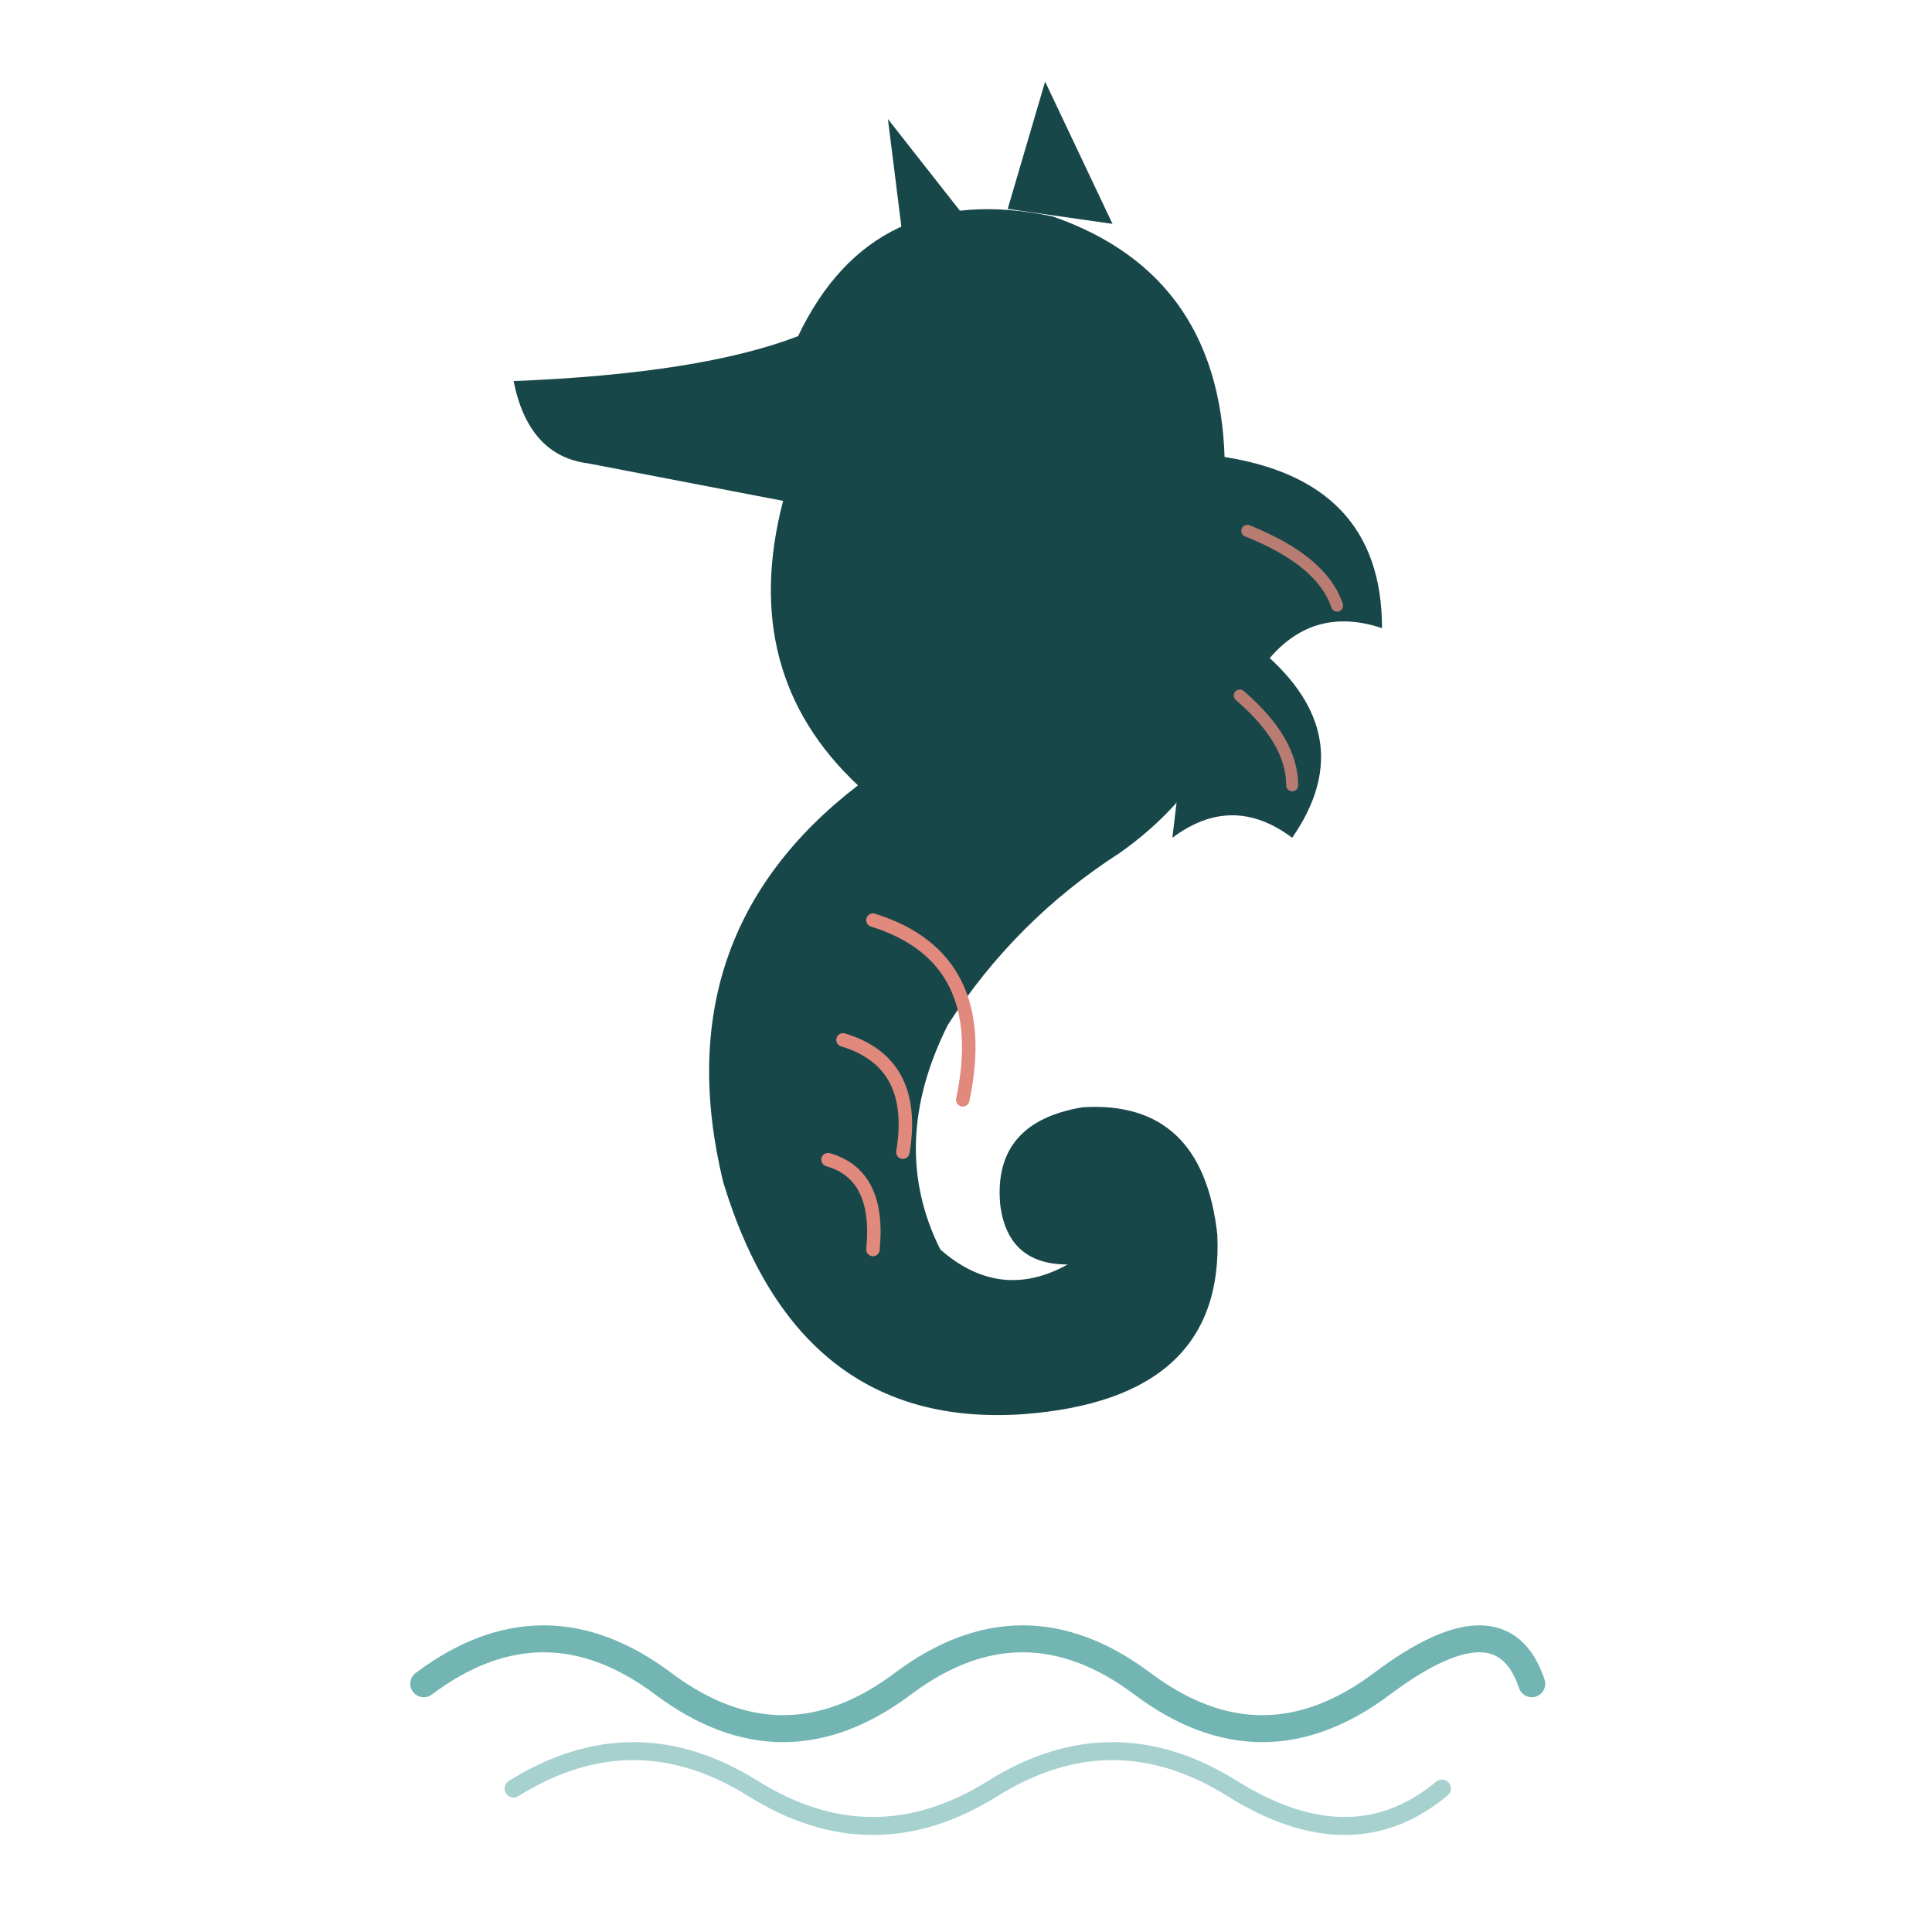
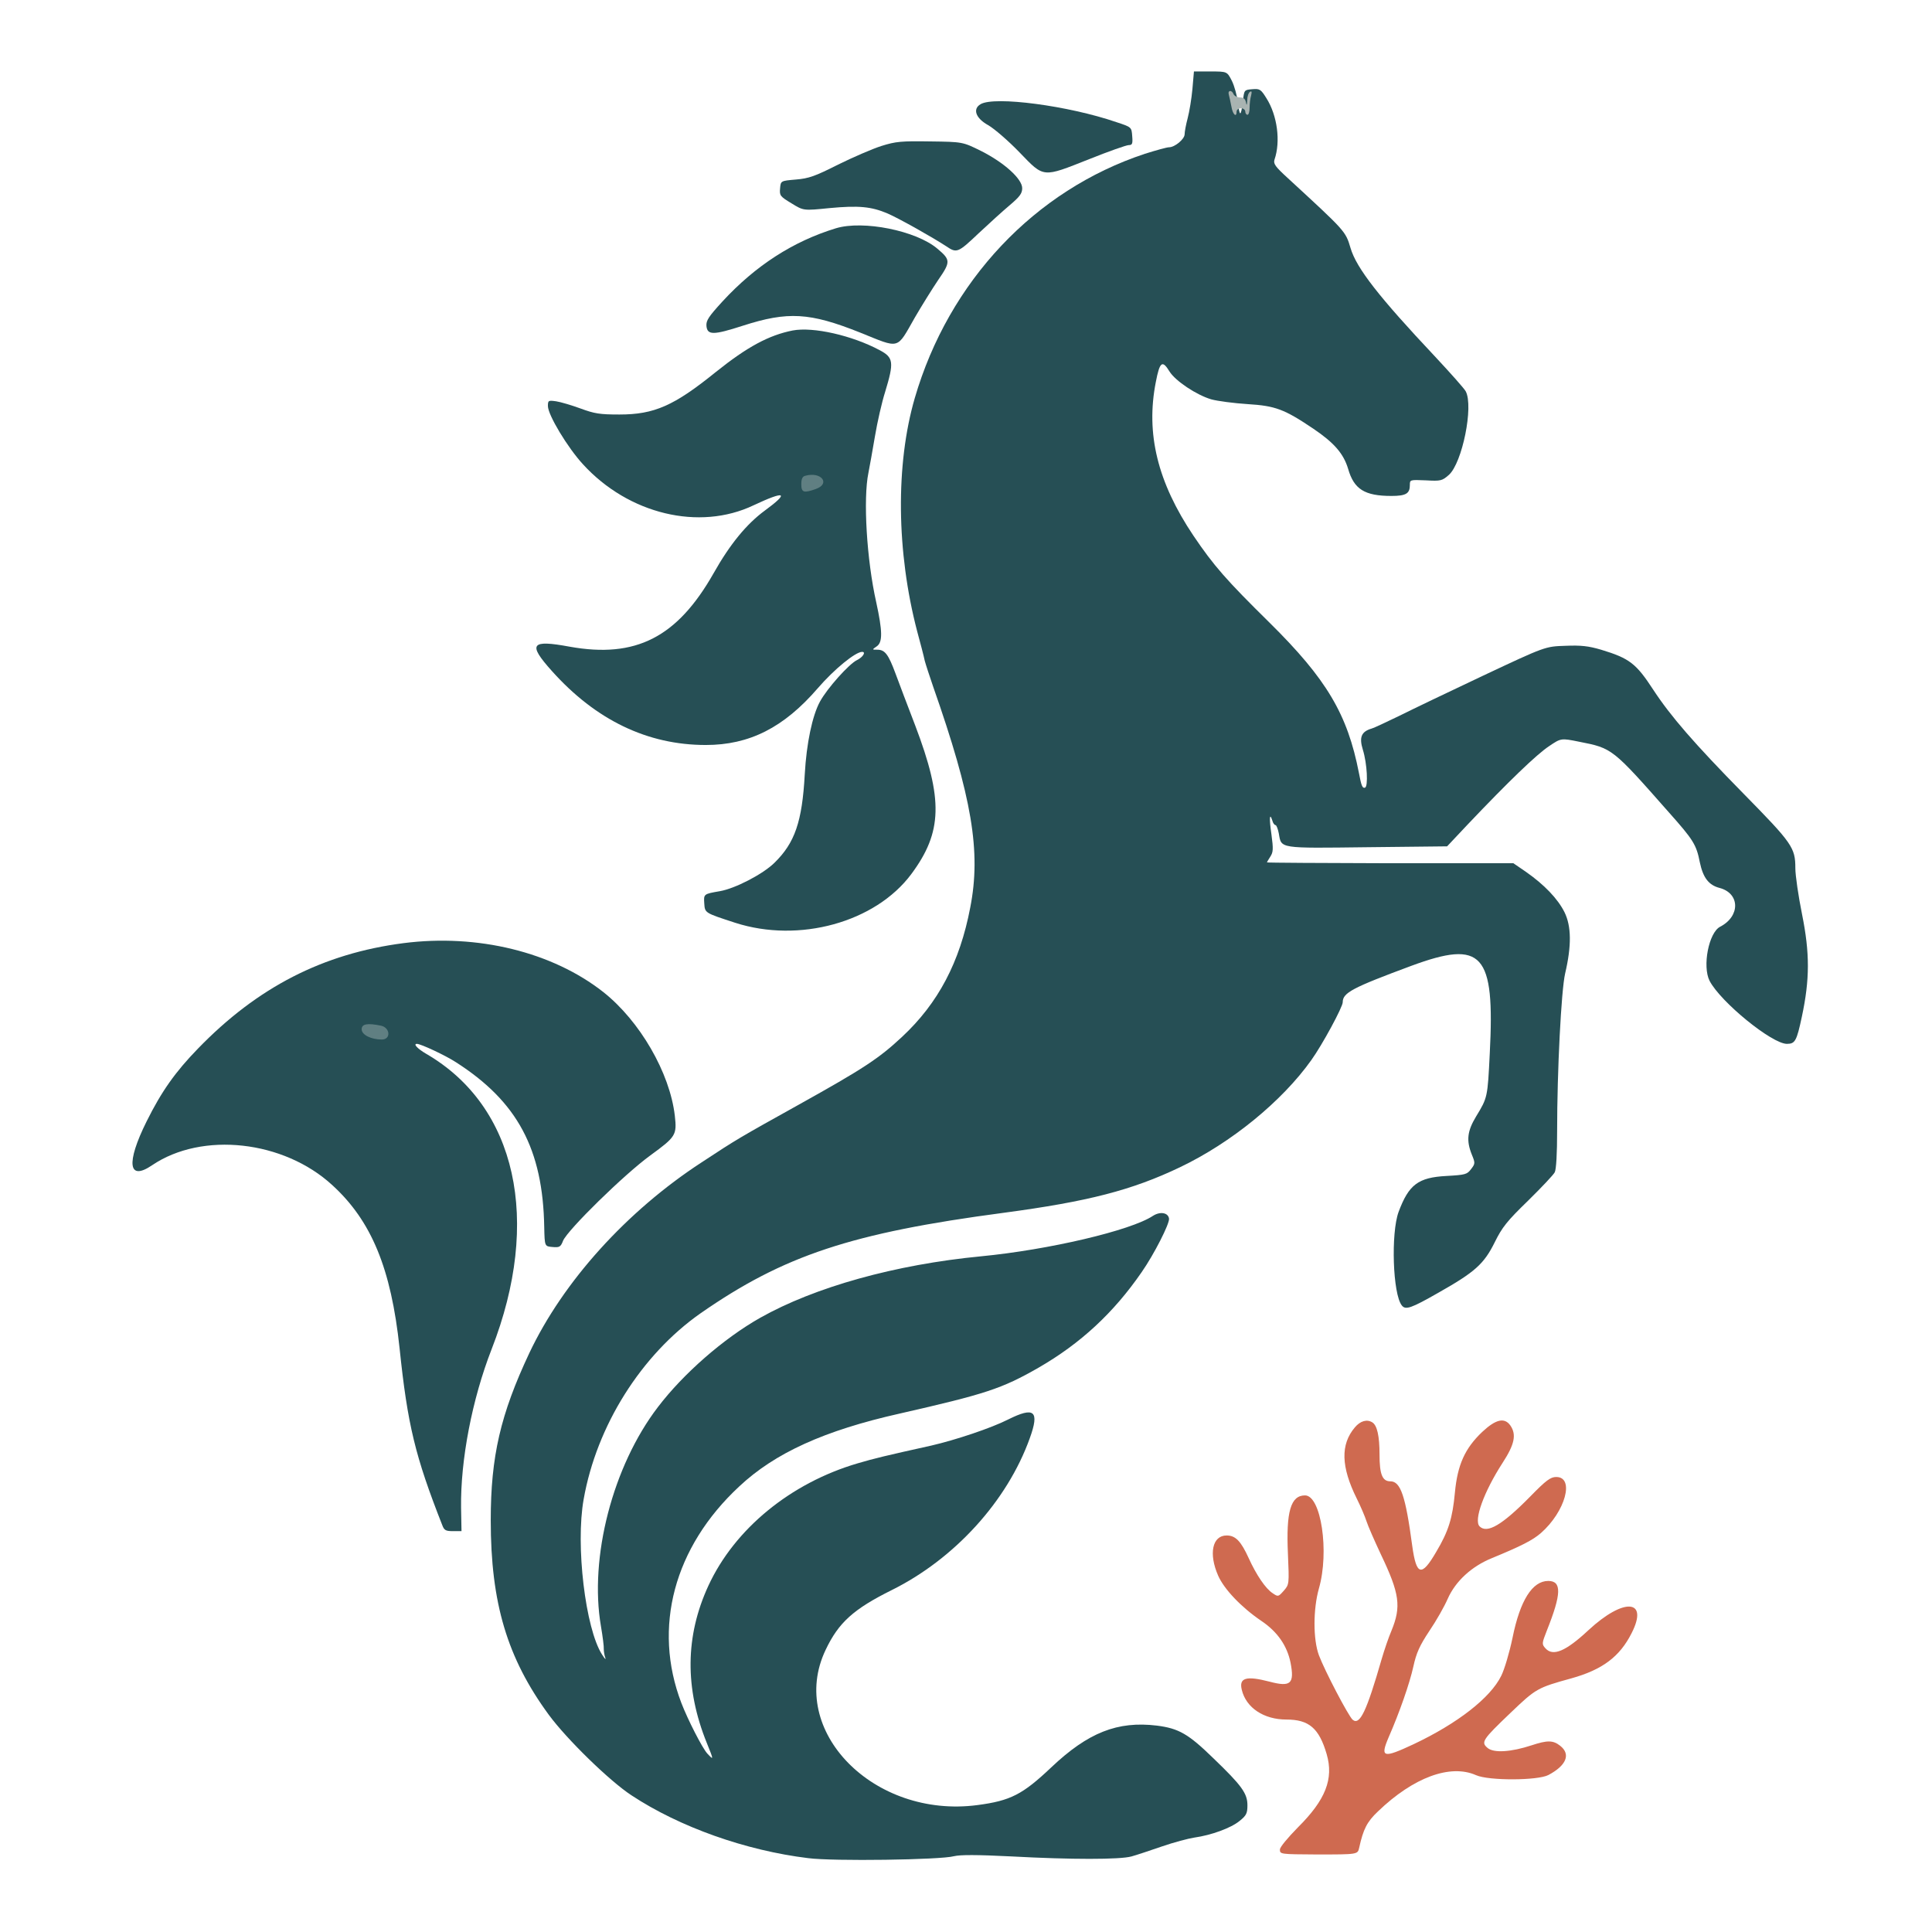
- <svg xmlns="http://www.w3.org/2000/svg" viewBox="0 0 120 120">
-   <g transform="translate(4 6) scale(.93)">
-     <path d="M24 106 Q32 100 40 106 T56 106 T72 106 T88 106 T98 106" stroke="#4FA3A0" stroke-width="1.8" fill="none" stroke-linecap="round" opacity="0.8" />
-     <path d="M30 113 Q38 108 46 113 T62 113 T78 113 T92 113" stroke="#4FA3A0" stroke-width="1.2" fill="none" stroke-linecap="round" opacity="0.5" />
-     <path d="M66 8 Q54 5.5 49 16 Q42.5 18.5 30 19 Q31 24 35 24.5 L48 27 Q45 38.5 53 46 Q40 56 44 72.5 Q49 89 64 88 Q77.5 87 77 76 Q76 67 68 67.5 Q62 68.5 62.5 74 Q63 78 67 78 Q62.5 80.5 58.5 77 Q55 70 59 62 Q63.5 55 70.5 50.5 Q82.5 42 77.5 25 Q77.5 12 66 8 Z" fill="#18474A" />
-     <path d="M77 24 Q88 25.5 88 35.5 Q83.5 34 80.5 37.5 Q86.5 43 82 49.5 Q78 46.5 74 49.5 Z" fill="#18474A" />
-     <path d="M63 7.5 L65.5 -1 L70 8.5 Z M56 9.5 L55 1.5 L60.5 8.5 Z" fill="#18474A" />
-     <path d="M54 55 Q62 57.5 60 67 M52 63 Q57 64.5 56 70.5 M51 71 Q54.5 72 54 77" stroke="#E0897C" stroke-width="0.9" fill="none" stroke-linecap="round" opacity="1" />
-     <path d="M79 29 Q84 31 85 34 M78.5 40 Q82 43 82 46" stroke="#E0897C" stroke-width="0.8" fill="none" stroke-linecap="round" opacity="0.8" />
+ <svg xmlns="http://www.w3.org/2000/svg" viewBox="157.0 -33.0 892.1 892.1">
+   <g transform="translate(0,836) scale(0.1,-0.1)" fill="#264F55">
+     <path d="M7076 8279 c-4 -44 -14 -105 -22 -135 -8 -30 -14 -63 -14 -74 0 -22 -45 -60 -72 -60 -10 0 -60 -14 -111 -30 -509 -168 -906 -589 -1063 -1128 -89 -306 -85 -710 11 -1077 15 -55 31 -116 35 -136 5 -19 23 -73 39 -120 179 -510 222 -761 171 -1020 -48 -252 -148 -441 -314 -596 -108 -101 -180 -148 -478 -314 -273 -152 -284 -158 -448 -266 -347 -226 -640 -551 -796 -881 -133 -283 -178 -477 -178 -772 0 -382 76 -636 268 -898 83 -113 281 -306 382 -372 223 -147 528 -255 816 -290 115 -15 611 -8 673 9 29 7 105 7 265 -1 276 -15 502 -15 555 0 22 6 85 27 140 46 55 19 123 37 150 41 78 11 169 44 209 77 31 25 36 35 36 72 0 55 -26 91 -157 217 -116 113 -160 138 -261 151 -182 22 -318 -32 -488 -193 -132 -125 -188 -154 -341 -174 -479 -63 -878 344 -701 716 60 127 129 189 306 277 290 144 533 411 637 701 46 127 21 147 -101 86 -77 -39 -241 -94 -354 -120 -212 -47 -262 -59 -340 -82 -310 -91 -568 -303 -689 -565 -107 -232 -110 -473 -7 -727 32 -79 32 -80 2 -48 -23 25 -90 156 -120 234 -133 348 -34 719 267 999 165 155 394 259 742 337 395 90 470 114 641 212 194 112 346 253 475 440 58 83 130 225 127 248 -4 28 -41 34 -74 13 -102 -68 -482 -157 -794 -187 -396 -38 -768 -142 -1020 -284 -168 -95 -354 -257 -472 -412 -209 -273 -318 -695 -263 -1013 8 -47 14 -94 13 -105 0 -11 3 -29 7 -40 4 -11 -3 -4 -15 15 -77 120 -123 505 -85 717 60 340 266 667 540 859 384 267 697 371 1400 464 389 52 591 104 813 210 237 113 472 305 607 495 51 71 145 245 145 267 0 44 44 67 316 168 330 122 387 59 363 -404 -10 -203 -10 -204 -63 -291 -41 -68 -46 -111 -20 -176 16 -39 16 -42 -3 -67 -19 -25 -26 -27 -114 -32 -131 -7 -174 -40 -221 -166 -36 -98 -27 -380 15 -432 17 -22 43 -13 169 59 168 95 210 132 260 233 34 69 57 98 153 191 62 61 118 120 124 132 7 13 11 88 11 190 0 278 19 650 37 728 30 128 29 218 -3 283 -31 62 -93 127 -179 187 l-57 39 -569 0 c-313 1 -569 2 -569 4 0 1 7 13 16 27 13 20 14 35 5 101 -11 76 -9 105 4 65 3 -12 10 -21 15 -21 4 0 11 -18 15 -39 12 -70 -2 -68 409 -63 l368 4 96 102 c188 198 318 323 374 360 56 38 56 38 140 21 153 -30 153 -30 414 -326 113 -127 127 -149 143 -231 15 -71 41 -105 91 -118 95 -25 96 -131 3 -179 -53 -27 -83 -183 -49 -250 51 -98 288 -291 357 -291 38 0 45 13 69 125 37 173 37 294 1 473 -17 84 -31 180 -31 213 0 95 -14 115 -239 344 -229 233 -337 358 -417 480 -79 121 -109 145 -241 185 -58 17 -92 21 -165 18 -93 -3 -93 -3 -378 -137 -157 -74 -332 -158 -390 -187 -58 -28 -115 -55 -126 -58 -48 -14 -59 -40 -41 -98 20 -64 25 -170 10 -175 -12 -4 -17 8 -28 67 -53 273 -150 435 -413 695 -199 196 -257 262 -351 401 -166 247 -221 472 -174 710 18 94 30 103 63 49 27 -44 125 -109 193 -129 29 -8 105 -18 168 -22 128 -8 169 -23 304 -114 96 -65 139 -115 160 -185 27 -94 76 -125 200 -125 67 0 85 11 85 50 0 25 0 25 74 22 69 -4 75 -2 106 25 62 55 115 317 78 386 -6 12 -71 85 -143 162 -256 272 -362 407 -389 500 -23 78 -23 77 -290 323 -58 53 -67 66 -61 85 29 84 13 204 -37 283 -26 42 -31 45 -66 42 -37 -3 -37 -3 -43 -56 -9 -72 -15 -73 -23 -5 -4 31 -16 76 -28 100 -22 43 -22 43 -98 43 l-77 0 -7 -81z" />
+     <path d="M6098 8209 c-38 -22 -23 -65 35 -97 28 -16 94 -73 145 -126 114 -118 104 -117 321 -31 90 36 172 65 183 65 16 0 19 6 16 41 -3 42 -3 42 -73 65 -221 76 -563 121 -627 83z" />
+     <path d="M5640 8016 c-41 -13 -131 -52 -200 -86 -107 -54 -135 -64 -195 -69 -70 -6 -70 -6 -73 -41 -3 -33 0 -37 53 -69 55 -34 55 -34 174 -22 137 13 195 7 270 -25 55 -24 209 -111 270 -151 49 -33 54 -31 150 60 48 45 113 104 144 130 46 39 57 54 57 78 0 43 -83 118 -190 172 -85 42 -85 42 -235 44 -133 2 -158 0 -225 -21z" />
+     <path d="M5430 7636 c-197 -60 -371 -172 -524 -338 -64 -70 -76 -88 -74 -113 4 -43 32 -43 168 1 208 67 309 61 540 -31 189 -76 168 -82 255 70 32 55 80 132 107 172 58 84 58 93 -4 145 -98 83 -342 132 -468 94z" />
+     <path d="M5230 7164 c-110 -22 -209 -75 -355 -192 -193 -156 -284 -196 -445 -196 -91 0 -115 4 -180 28 -41 15 -92 30 -112 33 -36 5 -38 4 -38 -22 0 -41 91 -192 162 -269 210 -230 537 -309 788 -189 147 69 167 60 51 -25 -83 -61 -160 -154 -236 -289 -168 -296 -359 -394 -665 -339 -179 33 -194 13 -82 -112 203 -227 442 -342 711 -342 201 0 360 80 517 262 76 88 174 168 205 168 19 0 3 -25 -24 -38 -37 -18 -138 -131 -171 -192 -35 -64 -62 -192 -70 -335 -12 -220 -46 -317 -140 -409 -54 -53 -182 -119 -252 -131 -75 -13 -75 -13 -72 -57 3 -44 2 -43 143 -89 295 -95 647 2 813 225 144 194 148 344 18 686 -35 91 -76 199 -91 240 -33 89 -49 110 -84 110 -25 0 -25 0 -2 16 27 19 26 70 -3 203 -44 195 -61 478 -36 598 5 26 19 102 30 168 11 66 32 158 47 205 42 138 39 159 -25 193 -127 68 -307 109 -402 91z" />
+     <path d="M3433 4335 c-371 -48 -674 -203 -949 -487 -104 -107 -168 -197 -237 -336 -96 -193 -85 -278 26 -202 231 156 607 114 831 -92 181 -165 272 -385 311 -753 37 -355 72 -499 197 -817 9 -24 16 -28 49 -28 l40 0 -2 108 c-3 221 51 501 141 732 232 594 115 1122 -302 1364 -41 24 -61 46 -43 46 18 0 131 -53 179 -84 285 -182 403 -402 409 -763 2 -88 2 -88 38 -91 32 -3 38 0 49 29 22 51 282 306 403 394 118 86 123 94 113 183 -23 199 -162 438 -330 571 -235 185 -581 270 -923 226z" />
+   </g>
+   <g transform="translate(0,836) scale(0.1,-0.1)" fill="#A9B4B2">
+     <path d="M7244 8253 c3 -10 8 -35 12 -55 6 -37 24 -53 24 -23 0 8 9 15 20 15 11 0 20 -7 20 -15 0 -8 5 -15 10 -15 6 0 10 15 10 33 0 17 3 43 7 56 4 17 3 22 -5 17 -7 -4 -13 -22 -13 -39 -1 -24 -3 -26 -6 -9 -3 15 -11 22 -28 22 -12 0 -25 7 -29 15 -8 21 -28 19 -22 -2z" />
+   </g>
+   <g transform="translate(0,836) scale(0.1,-0.1)" fill="#607F82">
+     <path d="M5288 6493 c-13 -3 -18 -15 -18 -39 0 -38 11 -42 67 -22 70 25 24 82 -49 61z" />
+     <path d="M3240 3937 c0 -25 43 -47 93 -47 43 0 39 55 -4 64 -64 13 -89 8 -89 -17z" />
+   </g>
+   <g transform="translate(0,836) scale(0.1,-0.1)" fill="#CF6A50">
+     <path d="M7826 2099 c-67 -79 -64 -182 9 -329 18 -36 38 -83 45 -105 7 -22 37 -90 66 -152 87 -182 95 -241 49 -353 -13 -30 -33 -89 -45 -130 -70 -243 -101 -308 -134 -281 -19 16 -129 226 -156 298 -27 73 -27 212 0 308 49 170 10 430 -64 430 -66 0 -88 -74 -79 -270 6 -140 6 -141 -19 -170 -25 -28 -26 -29 -51 -12 -33 21 -76 85 -111 162 -36 79 -61 105 -102 105 -66 0 -84 -84 -39 -186 28 -63 107 -146 200 -209 74 -50 118 -114 134 -192 19 -98 1 -114 -97 -88 -108 28 -142 18 -128 -38 20 -83 102 -137 206 -137 104 0 151 -40 186 -160 33 -114 -5 -211 -133 -338 -47 -48 -83 -91 -83 -102 0 -22 1 -22 170 -23 190 0 189 0 196 31 19 86 36 120 87 168 163 157 334 220 453 167 59 -26 285 -25 334 1 83 44 104 96 54 135 -33 26 -59 26 -132 2 -94 -31 -173 -36 -202 -13 -33 27 -26 38 105 163 117 112 124 116 280 159 144 40 224 100 279 209 80 157 -36 165 -199 14 -105 -98 -164 -123 -199 -84 -17 19 -17 22 7 83 67 168 69 228 6 228 -73 0 -130 -89 -165 -263 -14 -67 -37 -145 -52 -175 -50 -102 -202 -220 -405 -316 -141 -66 -155 -62 -115 32 50 114 97 249 114 326 14 64 29 97 74 165 32 47 70 114 85 149 36 81 110 149 203 187 136 56 189 83 227 116 113 99 157 259 71 259 -26 0 -46 -14 -121 -91 -128 -130 -198 -172 -233 -137 -28 28 20 160 106 293 56 86 65 131 36 173 -27 38 -67 29 -130 -30 -80 -76 -114 -152 -126 -280 -11 -118 -29 -178 -87 -275 -67 -115 -91 -109 -110 29 -31 232 -54 298 -101 298 -37 0 -50 32 -50 123 0 86 -11 135 -33 149 -25 16 -56 7 -81 -23z" />
  </g>
</svg>
